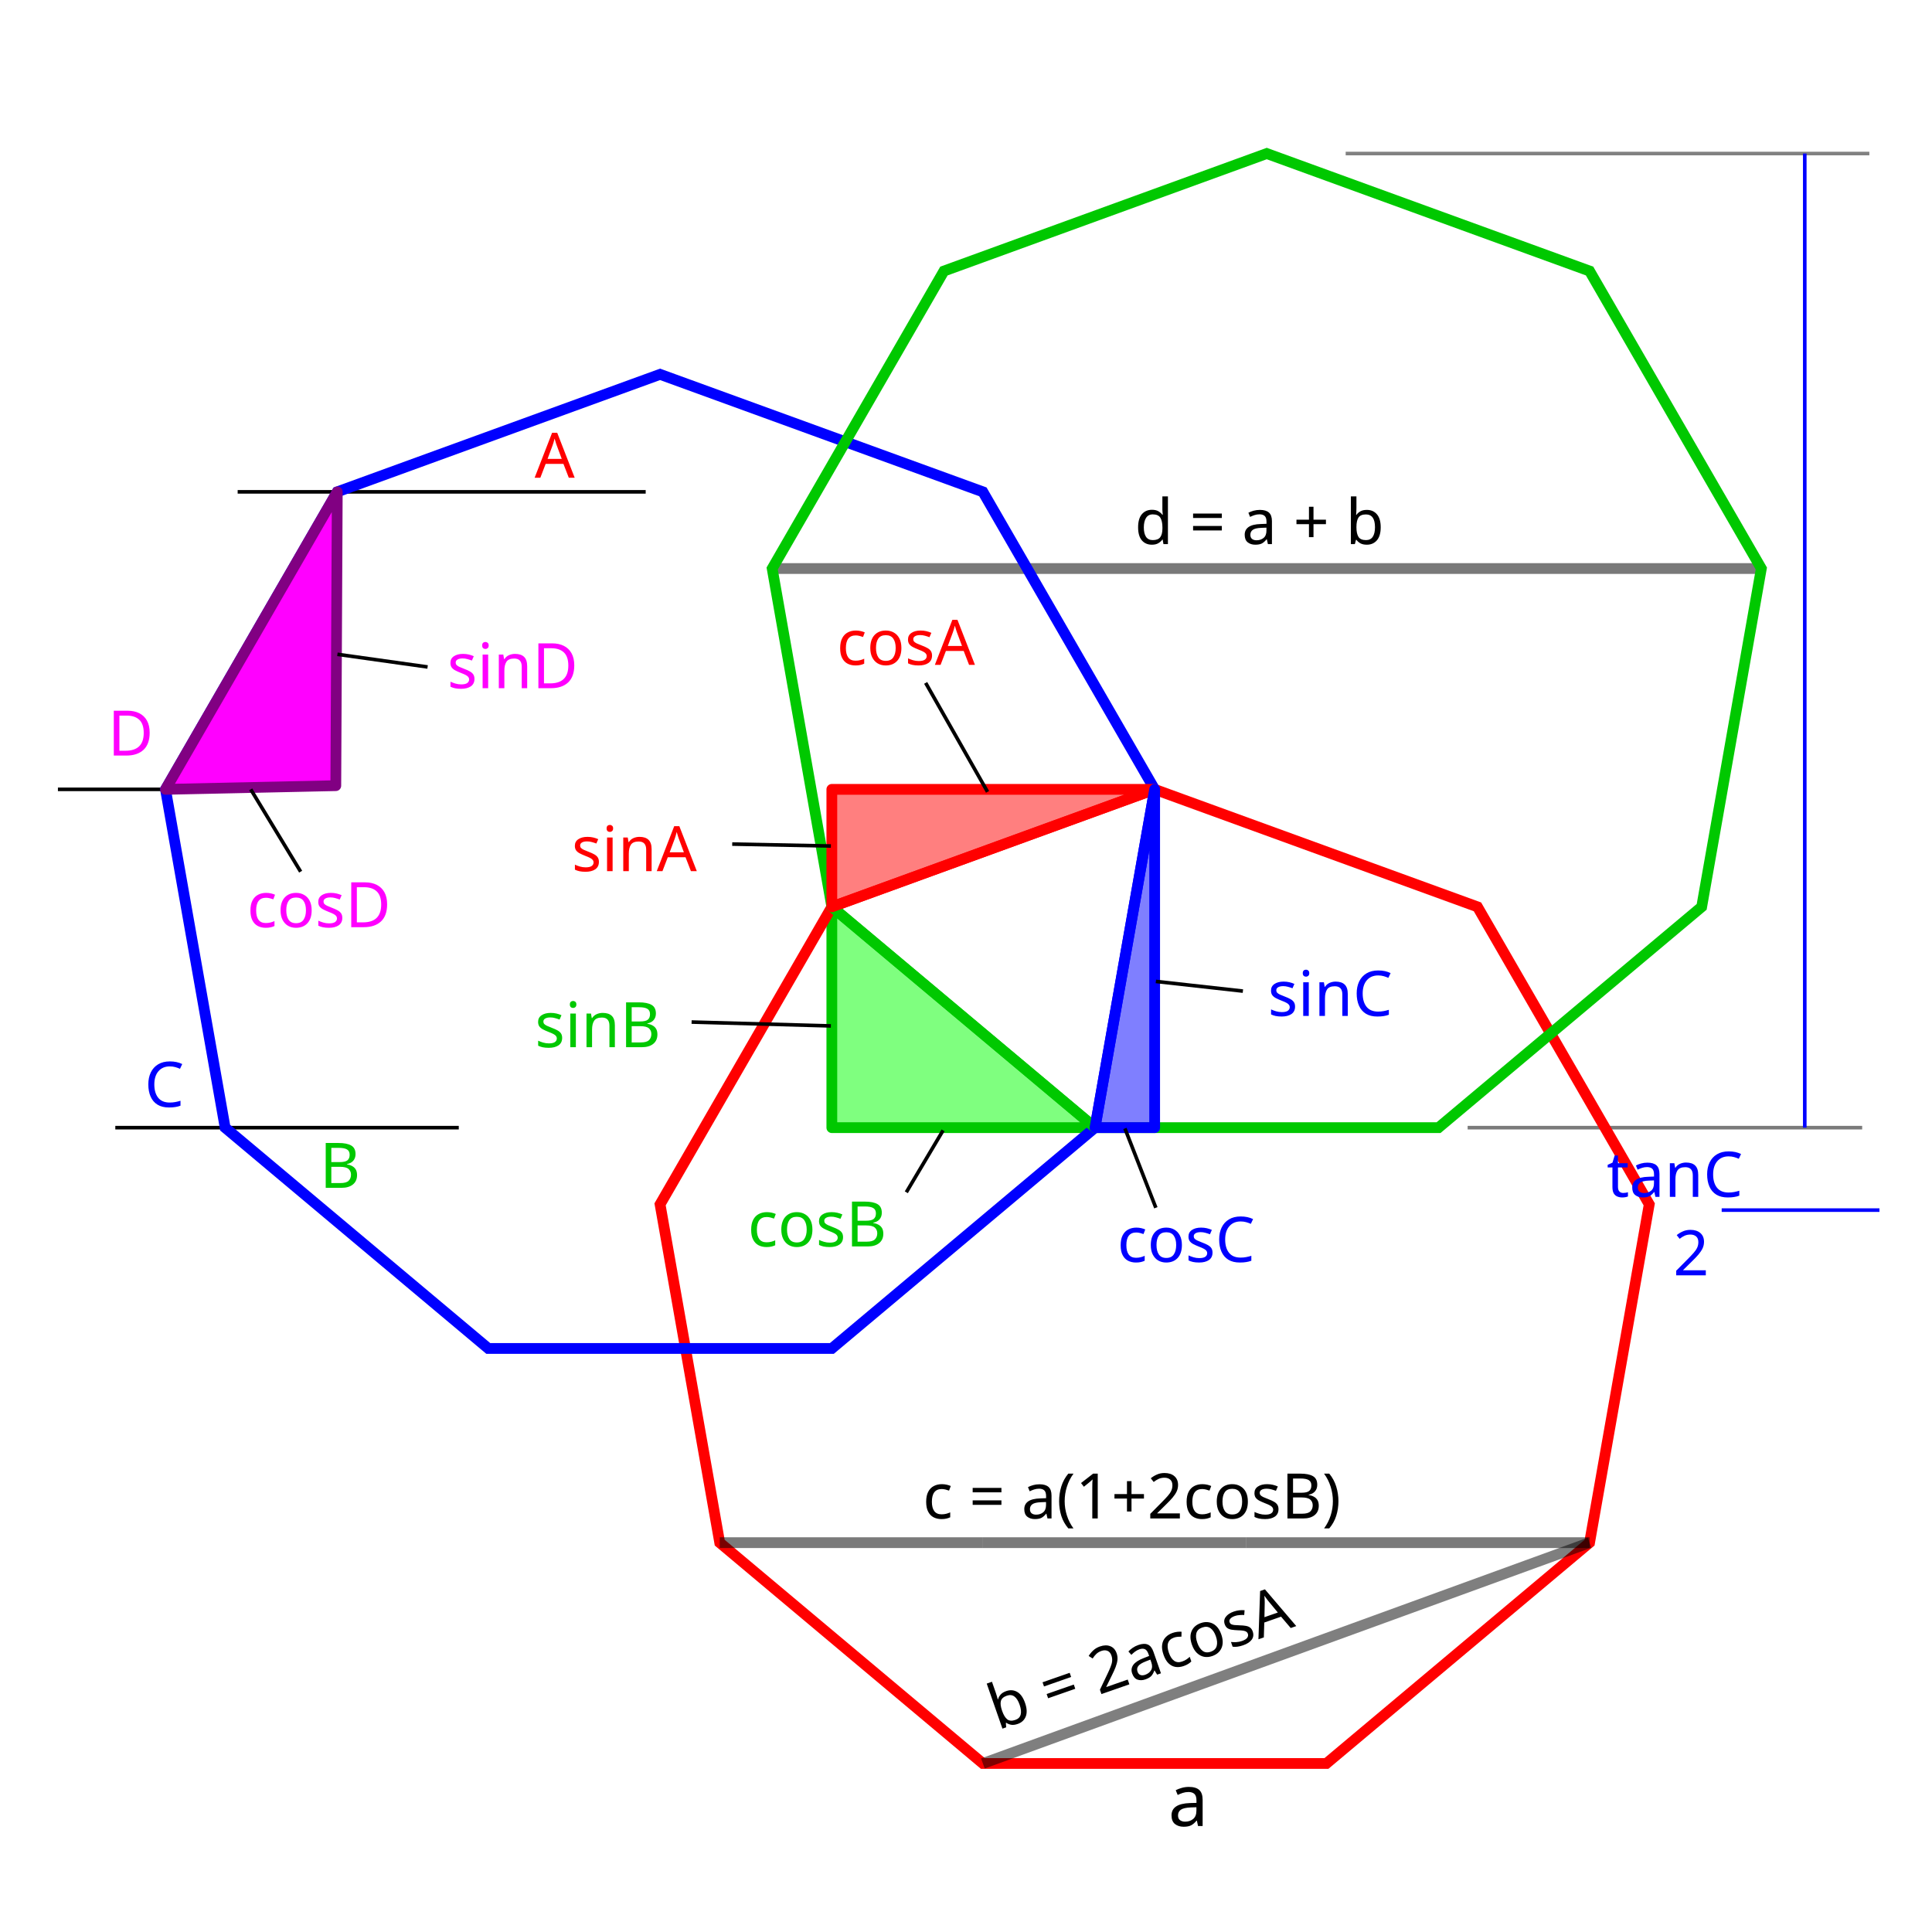
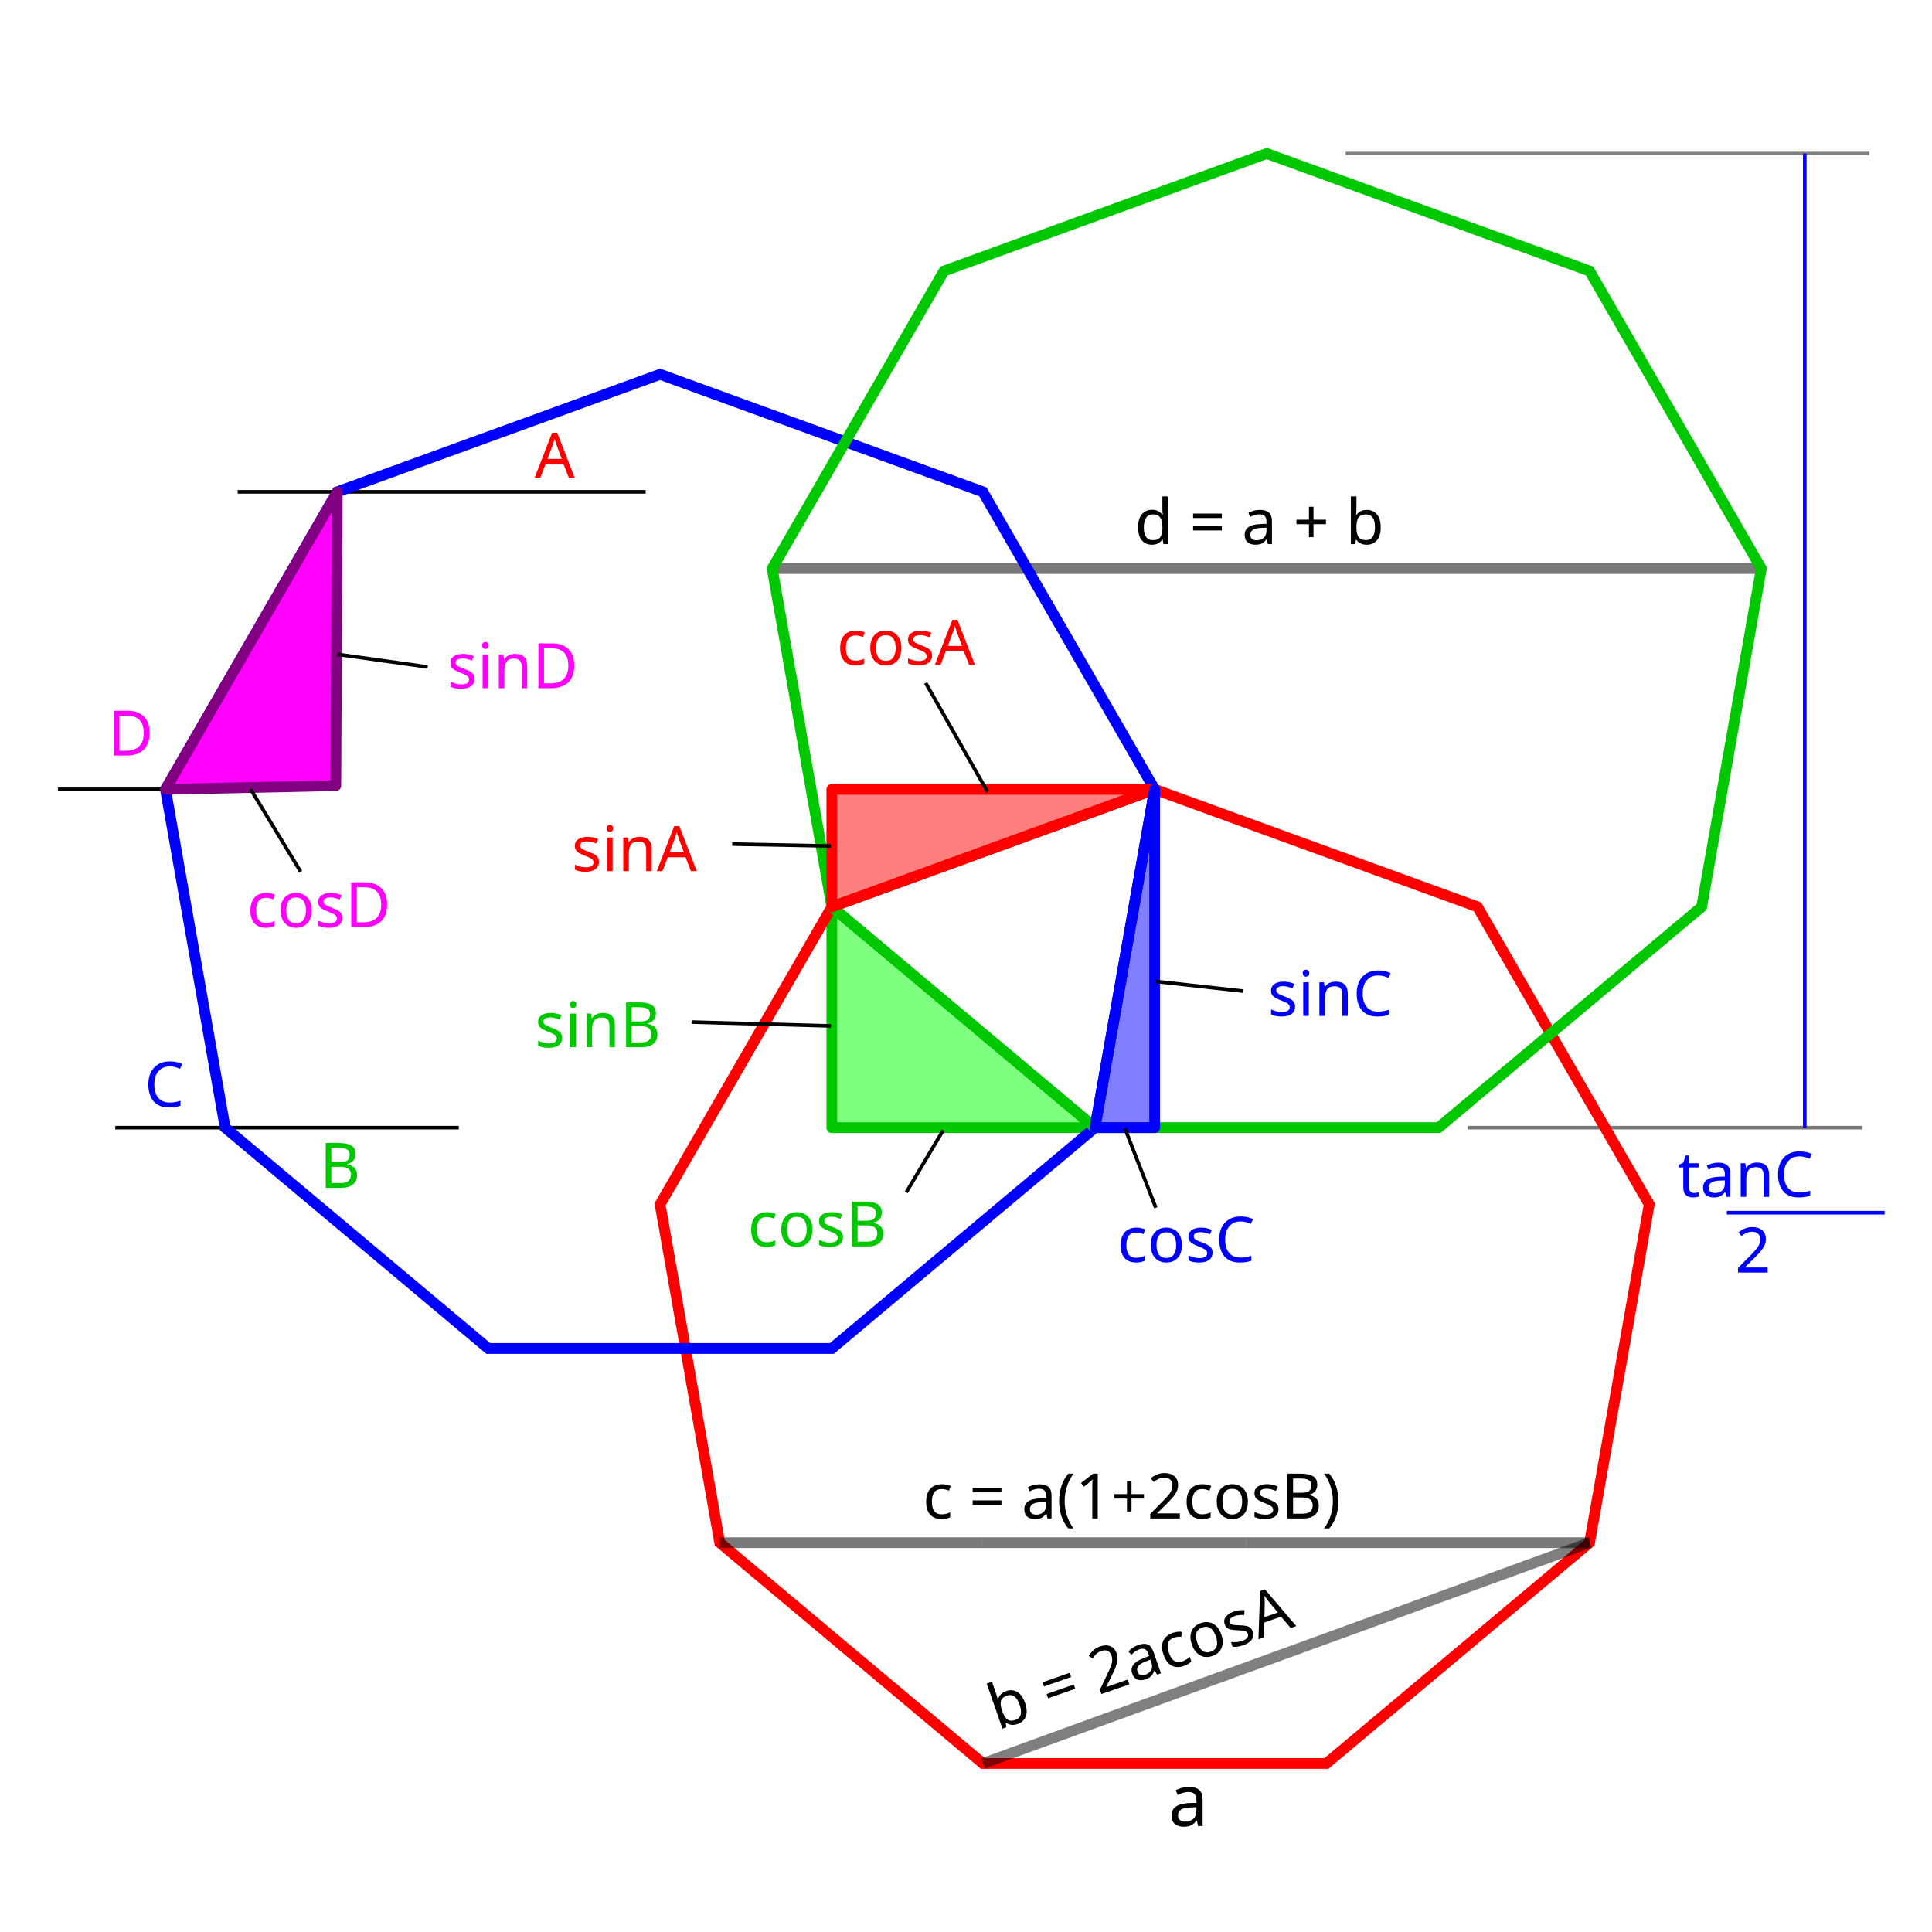
<svg xmlns="http://www.w3.org/2000/svg" width="152mm" height="152mm" viewBox="0 0 538.583 538.582" id="svg5824" version="1.1">
  <defs id="defs5826" />
  <g id="layer1" transform="translate(0,-513.7799)">
    <path style="fill:none;fill-rule:evenodd;stroke:#000000;stroke-width:3;stroke-linecap:butt;stroke-linejoin:miter;stroke-miterlimit:4;stroke-dasharray:none;stroke-opacity:0.526" d="m 215.261,672.269 275.746,0" id="path7908" />
    <path style="fill:none;fill-rule:evenodd;stroke:#000000;stroke-width:1px;stroke-linecap:butt;stroke-linejoin:miter;stroke-opacity:0.495" d="m 375.135,556.58 145.981,3e-5" id="path8405" />
    <path style="fill:none;fill-rule:evenodd;stroke:#000000;stroke-width:1px;stroke-linecap:butt;stroke-linejoin:miter;stroke-opacity:0.52" d="m 409.135,828.137 109.981,3e-5" id="path8405-7" />
    <path style="fill:none;fill-rule:evenodd;stroke:#000000;stroke-width:1px;stroke-linecap:butt;stroke-linejoin:miter;stroke-opacity:1" d="m 16.145,733.826 53.746,0" id="path6658" />
    <path style="fill:none;fill-rule:evenodd;stroke:#000000;stroke-width:1px;stroke-linecap:butt;stroke-linejoin:miter;stroke-opacity:1" d="m 32.145,828.137 95.746,0" id="path6658-1" />
    <path style="fill:none;fill-rule:evenodd;stroke:#000000;stroke-width:1px;stroke-linecap:butt;stroke-linejoin:miter;stroke-opacity:1" d="m 66.252,650.891 113.746,0" id="path6658-5" />
    <path style="fill:#00ff00;fill-opacity:0.502;fill-rule:evenodd;stroke:#00c800;stroke-width:3;stroke-linecap:butt;stroke-linejoin:round;stroke-miterlimit:4;stroke-dasharray:none;stroke-opacity:1" d="m 231.891,766.58 73.361,61.557 -73.361,10e-5 z" id="path5770" />
    <path style="fill:none;fill-rule:evenodd;stroke:#ff0000;stroke-width:3;stroke-linecap:butt;stroke-linejoin:miter;stroke-miterlimit:4;stroke-dasharray:none;stroke-opacity:1" d="m 184.008,849.516 47.883,-82.936 89.99,-32.754 89.99,32.754 47.883,82.936 -16.63,94.311 -73.361,61.557 -95.766,0 -73.361,-61.557 z" id="path4251-5-2-6-6-9-7-9" />
    <path style="fill:none;fill-rule:evenodd;stroke:#0000ff;stroke-width:3;stroke-linecap:butt;stroke-linejoin:miter;stroke-miterlimit:4;stroke-dasharray:none;stroke-opacity:1" d="m 46.135,733.826 47.883,-82.936 89.99,-32.754 89.99,32.754 47.883,82.936 -16.63,94.311 -73.361,61.557 -95.766,0 -73.361,-61.557 z" id="path4251-5-2-6-6-9-76-4" />
    <path style="fill:none;fill-rule:evenodd;stroke:#00c800;stroke-width:3;stroke-linecap:butt;stroke-linejoin:miter;stroke-miterlimit:4;stroke-dasharray:none;stroke-opacity:1" d="m 215.261,672.269 47.883,-82.936 89.99,-32.754 89.99,32.754 47.883,82.936 -16.63,94.311 -73.361,61.557 -95.766,0 -73.361,-61.557 z" id="path4251-5-2-6-6-9-8" />
    <path style="fill:#ff0000;fill-opacity:0.502;fill-rule:evenodd;stroke:#ff0000;stroke-width:3;stroke-linecap:butt;stroke-linejoin:round;stroke-miterlimit:4;stroke-dasharray:none;stroke-opacity:1" d="m 231.891,733.826 89.99,0 -89.99,32.754 z" id="path5768" />
    <path style="fill:#0000ff;fill-opacity:0.502;fill-rule:evenodd;stroke:#0000ff;stroke-width:3;stroke-linecap:butt;stroke-linejoin:round;stroke-miterlimit:4;stroke-dasharray:none;stroke-opacity:1" d="m 321.881,733.826 c 0,94.311 0,94.311 0,94.311 l -16.63,0 z" id="path5772" />
    <text xml:space="preserve" style="font-style:normal;font-weight:normal;font-size:17.5px;line-height:125%;font-family:Sans;text-align:start;letter-spacing:0px;word-spacing:0px;text-anchor:start;fill:#ff0000;fill-opacity:1;stroke:none;stroke-width:1px;stroke-linecap:butt;stroke-linejoin:miter;stroke-opacity:1" x="233.241" y="699.118" id="text5774">
      <tspan id="tspan5776" x="233.241" y="699.118">cosA</tspan>
    </text>
    <text xml:space="preserve" style="font-style:normal;font-weight:normal;font-size:17.5px;line-height:125%;font-family:Sans;text-align:start;letter-spacing:0px;word-spacing:0px;text-anchor:start;fill:#ff0000;fill-opacity:1;stroke:none;stroke-width:1px;stroke-linecap:butt;stroke-linejoin:miter;stroke-opacity:1" x="159.362" y="756.633" id="text5778">
      <tspan id="tspan5780" x="159.362" y="756.633">sinA</tspan>
    </text>
    <text xml:space="preserve" style="font-style:normal;font-weight:normal;font-size:17.5px;line-height:125%;font-family:Sans;text-align:start;letter-spacing:0px;word-spacing:0px;text-anchor:start;fill:#00c800;fill-opacity:1;stroke:none;stroke-width:1px;stroke-linecap:butt;stroke-linejoin:miter;stroke-opacity:1" x="149.116" y="805.706" id="text5782">
      <tspan id="tspan5784" x="149.116" y="805.706">sinB</tspan>
    </text>
    <text xml:space="preserve" style="font-style:normal;font-weight:normal;font-size:17.5px;line-height:125%;font-family:Sans;text-align:start;letter-spacing:0px;word-spacing:0px;text-anchor:start;fill:#00c800;fill-opacity:1;stroke:none;stroke-width:1px;stroke-linecap:butt;stroke-linejoin:miter;stroke-opacity:1" x="208.435" y="861.25" id="text5786">
      <tspan id="tspan5788" x="208.435" y="861.25">cosB</tspan>
    </text>
    <text xml:space="preserve" style="font-style:normal;font-weight:normal;font-size:17.5px;line-height:125%;font-family:Sans;text-align:start;letter-spacing:0px;word-spacing:0px;text-anchor:start;fill:#0000ff;fill-opacity:1;stroke:none;stroke-width:1px;stroke-linecap:butt;stroke-linejoin:miter;stroke-opacity:1" x="311.433" y="865.564" id="text5790">
      <tspan id="tspan5792" x="311.433" y="865.564">cosC</tspan>
    </text>
    <text xml:space="preserve" style="font-style:normal;font-weight:normal;font-size:17.5px;line-height:125%;font-family:Sans;text-align:start;letter-spacing:0px;word-spacing:0px;text-anchor:start;fill:#0000ff;fill-opacity:1;stroke:none;stroke-width:1px;stroke-linecap:butt;stroke-linejoin:miter;stroke-opacity:1" x="353.43" y="796.984" id="text5778-9">
      <tspan id="tspan5780-0" x="353.43" y="796.984">sinC</tspan>
    </text>
    <path style="fill:none;fill-rule:evenodd;stroke:#000000;stroke-width:1px;stroke-linecap:butt;stroke-linejoin:miter;stroke-opacity:1" d="m 258.046,704.149 17.256,30.375" id="path5812" />
    <path style="fill:none;fill-rule:evenodd;stroke:#000000;stroke-width:1px;stroke-linecap:butt;stroke-linejoin:miter;stroke-opacity:1" d="m 204.12,749.084 27.502,0.539" id="path5814" />
    <path style="fill:none;fill-rule:evenodd;stroke:#000000;stroke-width:1px;stroke-linecap:butt;stroke-linejoin:miter;stroke-opacity:1" d="m 192.796,798.696 38.827,1.079" id="path5816" />
    <path style="fill:none;fill-rule:evenodd;stroke:#000000;stroke-width:1px;stroke-linecap:butt;stroke-linejoin:miter;stroke-opacity:1" d="m 252.654,846.151 10.246,-17.256" id="path5818" />
    <path style="fill:none;fill-rule:evenodd;stroke:#000000;stroke-width:1px;stroke-linecap:butt;stroke-linejoin:miter;stroke-opacity:1" d="m 322.218,850.465 -8.628,-22.11" id="path5820" />
    <path style="fill:none;fill-rule:evenodd;stroke:#000000;stroke-width:1px;stroke-linecap:butt;stroke-linejoin:miter;stroke-opacity:1" d="m 346.485,790.068 -24.267,-2.696" id="path5822" />
    <path style="fill:#ff00ff;fill-opacity:1;fill-rule:evenodd;stroke:#810082;stroke-width:3;stroke-linecap:butt;stroke-linejoin:round;stroke-miterlimit:4;stroke-dasharray:none;stroke-opacity:1" d="m 94.018,650.891 -0.406,81.907 -47.477,1.028 z" id="path6529" />
    <text xml:space="preserve" style="font-style:normal;font-weight:normal;font-size:17.5px;line-height:125%;font-family:Sans;text-align:start;letter-spacing:0px;word-spacing:0px;text-anchor:start;fill:#ff00ff;fill-opacity:1;stroke:none;stroke-width:1px;stroke-linecap:butt;stroke-linejoin:miter;stroke-opacity:1" x="68.842" y="772.251" id="text5774-6">
      <tspan id="tspan5776-2" x="68.842" y="772.251">cosD</tspan>
    </text>
    <text xml:space="preserve" style="font-style:normal;font-weight:normal;font-size:17.5px;line-height:125%;font-family:Sans;text-align:start;letter-spacing:0px;word-spacing:0px;text-anchor:start;fill:#ff00ff;fill-opacity:1;stroke:none;stroke-width:1px;stroke-linecap:butt;stroke-linejoin:miter;stroke-opacity:1" x="124.671" y="705.628" id="text5778-99">
      <tspan id="tspan5780-08" x="124.671" y="705.628">sinD</tspan>
    </text>
    <path style="fill:none;fill-rule:evenodd;stroke:#000000;stroke-width:1px;stroke-linecap:butt;stroke-linejoin:miter;stroke-opacity:1" d="m 94.063,696.183 25.137,3.527" id="path5812-1" />
    <path style="fill:none;fill-rule:evenodd;stroke:#000000;stroke-width:1px;stroke-linecap:butt;stroke-linejoin:miter;stroke-opacity:1" d="m 69.891,733.826 13.919,22.945" id="path5812-3" />
    <text xml:space="preserve" style="font-style:normal;font-weight:normal;font-size:17.5px;line-height:125%;font-family:Sans;text-align:start;letter-spacing:0px;word-spacing:0px;text-anchor:start;fill:#ff0000;fill-opacity:1;stroke:none;stroke-width:1px;stroke-linecap:butt;stroke-linejoin:miter;stroke-opacity:1" x="149.036" y="646.966" id="text5774-9">
      <tspan id="tspan5776-9" x="149.036" y="646.966">A</tspan>
    </text>
    <text xml:space="preserve" style="font-style:normal;font-weight:normal;font-size:17.5px;line-height:125%;font-family:Sans;text-align:start;letter-spacing:0px;word-spacing:0px;text-anchor:start;fill:#00c800;fill-opacity:1;stroke:none;stroke-width:1px;stroke-linecap:butt;stroke-linejoin:miter;stroke-opacity:1" x="89.097" y="844.909" id="text5782-1">
      <tspan id="tspan5784-4" x="89.097" y="844.909">B</tspan>
    </text>
    <text xml:space="preserve" style="font-style:normal;font-weight:normal;font-size:17.5px;line-height:125%;font-family:Sans;text-align:start;letter-spacing:0px;word-spacing:0px;text-anchor:start;fill:#0000ff;fill-opacity:1;stroke:none;stroke-width:1px;stroke-linecap:butt;stroke-linejoin:miter;stroke-opacity:1" x="40.287" y="822.339" id="text5790-9">
      <tspan id="tspan5792-1" x="40.287" y="822.339">C</tspan>
    </text>
    <text xml:space="preserve" style="font-style:normal;font-weight:normal;font-size:17.5px;line-height:125%;font-family:Sans;text-align:start;letter-spacing:0px;word-spacing:0px;text-anchor:start;fill:#ff00ff;fill-opacity:1;stroke:none;stroke-width:1px;stroke-linecap:butt;stroke-linejoin:miter;stroke-opacity:1" x="30.021" y="724.405" id="text5774-6-0">
      <tspan id="tspan5776-2-7" x="30.021" y="724.405">D</tspan>
    </text>
    <path style="fill:#ff00ff;fill-rule:evenodd;stroke:#000000;stroke-width:3;stroke-linecap:butt;stroke-linejoin:miter;stroke-opacity:0.5;stroke-miterlimit:4;stroke-dasharray:none;fill-opacity:1" d="M 273.999,1005.384 443.125,943.827" id="path6753" />
    <text xml:space="preserve" style="font-style:normal;font-weight:normal;font-size:20px;line-height:125%;font-family:Sans;text-align:start;letter-spacing:0px;word-spacing:0px;text-anchor:start;fill:#000000;fill-opacity:1;stroke:none;stroke-width:1px;stroke-linecap:butt;stroke-linejoin:miter;stroke-opacity:1" x="325.666" y="1022.822" id="text6755">
      <tspan id="tspan6757" x="325.666" y="1022.822">a</tspan>
    </text>
    <text xml:space="preserve" style="font-style:normal;font-weight:normal;font-size:17.5px;line-height:125%;font-family:Sans;text-align:start;letter-spacing:0px;word-spacing:0px;text-anchor:start;fill:#000000;fill-opacity:1;stroke:none;stroke-width:1px;stroke-linecap:butt;stroke-linejoin:miter;stroke-opacity:1" x="-65.721" y="1032.144" id="text6759" transform="matrix(0.9441526,-0.3295085,0.3295085,0.9441526,0,0)">
      <tspan id="tspan6761" x="-65.721" y="1032.144">b = 2acosA</tspan>
    </text>
    <text xml:space="preserve" style="font-style:normal;font-weight:normal;font-size:17.5px;line-height:125%;font-family:Sans;text-align:start;letter-spacing:0px;word-spacing:0px;text-anchor:start;fill:#000000;fill-opacity:1;stroke:none;stroke-width:1px;stroke-linecap:butt;stroke-linejoin:miter;stroke-opacity:1" x="316.299" y="665.454" id="text6784">
      <tspan id="tspan6786" x="316.299" y="665.454">d = a + b</tspan>
    </text>
    <g id="g7903" style="stroke-width:3;stroke-miterlimit:4;stroke-dasharray:none;stroke:#000000;stroke-opacity:0.52" transform="translate(3e-5,2e-4)">
      <path id="path7880" d="m 200.638,943.826 73.361,0" style="fill:none;fill-rule:evenodd;stroke:#000000;stroke-width:3;stroke-linecap:butt;stroke-linejoin:miter;stroke-miterlimit:4;stroke-dasharray:none;stroke-opacity:0.52" />
      <path id="path7880-0" d="m 273.999,943.826 73.361,0" style="fill:none;fill-rule:evenodd;stroke:#000000;stroke-width:3;stroke-linecap:butt;stroke-linejoin:miter;stroke-miterlimit:4;stroke-dasharray:none;stroke-opacity:0.52" />
      <path id="path7897" d="m 347.359,943.826 95.766,-2e-4" style="fill:none;fill-rule:evenodd;stroke:#000000;stroke-width:3;stroke-linecap:butt;stroke-linejoin:miter;stroke-miterlimit:4;stroke-dasharray:none;stroke-opacity:0.52" />
    </g>
    <text xml:space="preserve" style="font-style:normal;font-weight:normal;font-size:17.5px;line-height:125%;font-family:Sans;text-align:start;letter-spacing:0px;word-spacing:0px;text-anchor:start;fill:#000000;fill-opacity:1;stroke:none;stroke-width:1px;stroke-linecap:butt;stroke-linejoin:miter;stroke-opacity:1" x="257.218" y="937.083" id="text7899">
      <tspan id="tspan7901" x="257.218" y="937.083">c = a(1+2cosB)</tspan>
    </text>
    <path style="fill:none;fill-rule:evenodd;stroke:#0000ff;stroke-width:1px;stroke-linecap:butt;stroke-linejoin:miter;stroke-opacity:1" d="m 503.115,556.58 0,271.557" id="path8422" />
-     <text xml:space="preserve" style="font-style:normal;font-weight:normal;font-size:17.5px;line-height:125%;font-family:Sans;text-align:center;letter-spacing:0px;word-spacing:0px;text-anchor:middle;fill:#0000ff;fill-opacity:1;stroke:none;stroke-width:1px;stroke-linecap:butt;stroke-linejoin:miter;stroke-opacity:1;" x="502.57" y="847.42" id="text5778-9-0">
-       <tspan id="tspan5780-0-1" x="482.814" y="847.42">tanC</tspan>
-       <tspan x="482.814" y="869.295" id="tspan8546">2</tspan>
+     <text xml:space="preserve" style="font-style:normal;font-weight:normal;font-size:17.5px;line-height:125%;font-family:Sans;text-align:center;letter-spacing:0px;word-spacing:0px;text-anchor:middle;fill:#0000ff;fill-opacity:1;stroke:none;stroke-width:1px;stroke-linecap:butt;stroke-linejoin:miter;stroke-opacity:1" x="502.57" y="847.42" id="text5778-9-0">
+       <tspan id="tspan5780-0-1" x="502.57" y="847.42">tanC</tspan>
+       <tspan x="502.57" y="869.295" id="tspan8546" />
    </text>
-     <path style="fill:none;fill-rule:evenodd;stroke:#0000ff;stroke-width:1px;stroke-linecap:butt;stroke-linejoin:miter;stroke-opacity:1" d="m 479.953,851.122 43.981,3e-5" id="path8405-7-4" />
+     <path style="fill:none;fill-rule:evenodd;stroke:#0000ff;stroke-width:1px;stroke-linecap:butt;stroke-linejoin:miter;stroke-opacity:1" d="m 481.394,851.842 43.981,3e-5" id="path8405-7-4" />
+     <text xml:space="preserve" style="font-style:normal;font-weight:normal;font-size:17.5px;line-height:125%;font-family:Sans;text-align:center;letter-spacing:0px;word-spacing:0px;text-anchor:middle;fill:#0000ff;fill-opacity:1;stroke:none;stroke-width:1px;stroke-linecap:butt;stroke-linejoin:miter;stroke-opacity:1" x="504.597" y="868.521" id="text5778-9-0-3">
+       <tspan id="tspan5780-0-1-6" x="504.597" y="868.521">2</tspan>
+       <tspan x="504.597" y="890.396" id="tspan8546-7" />
+     </text>
  </g>
</svg>
